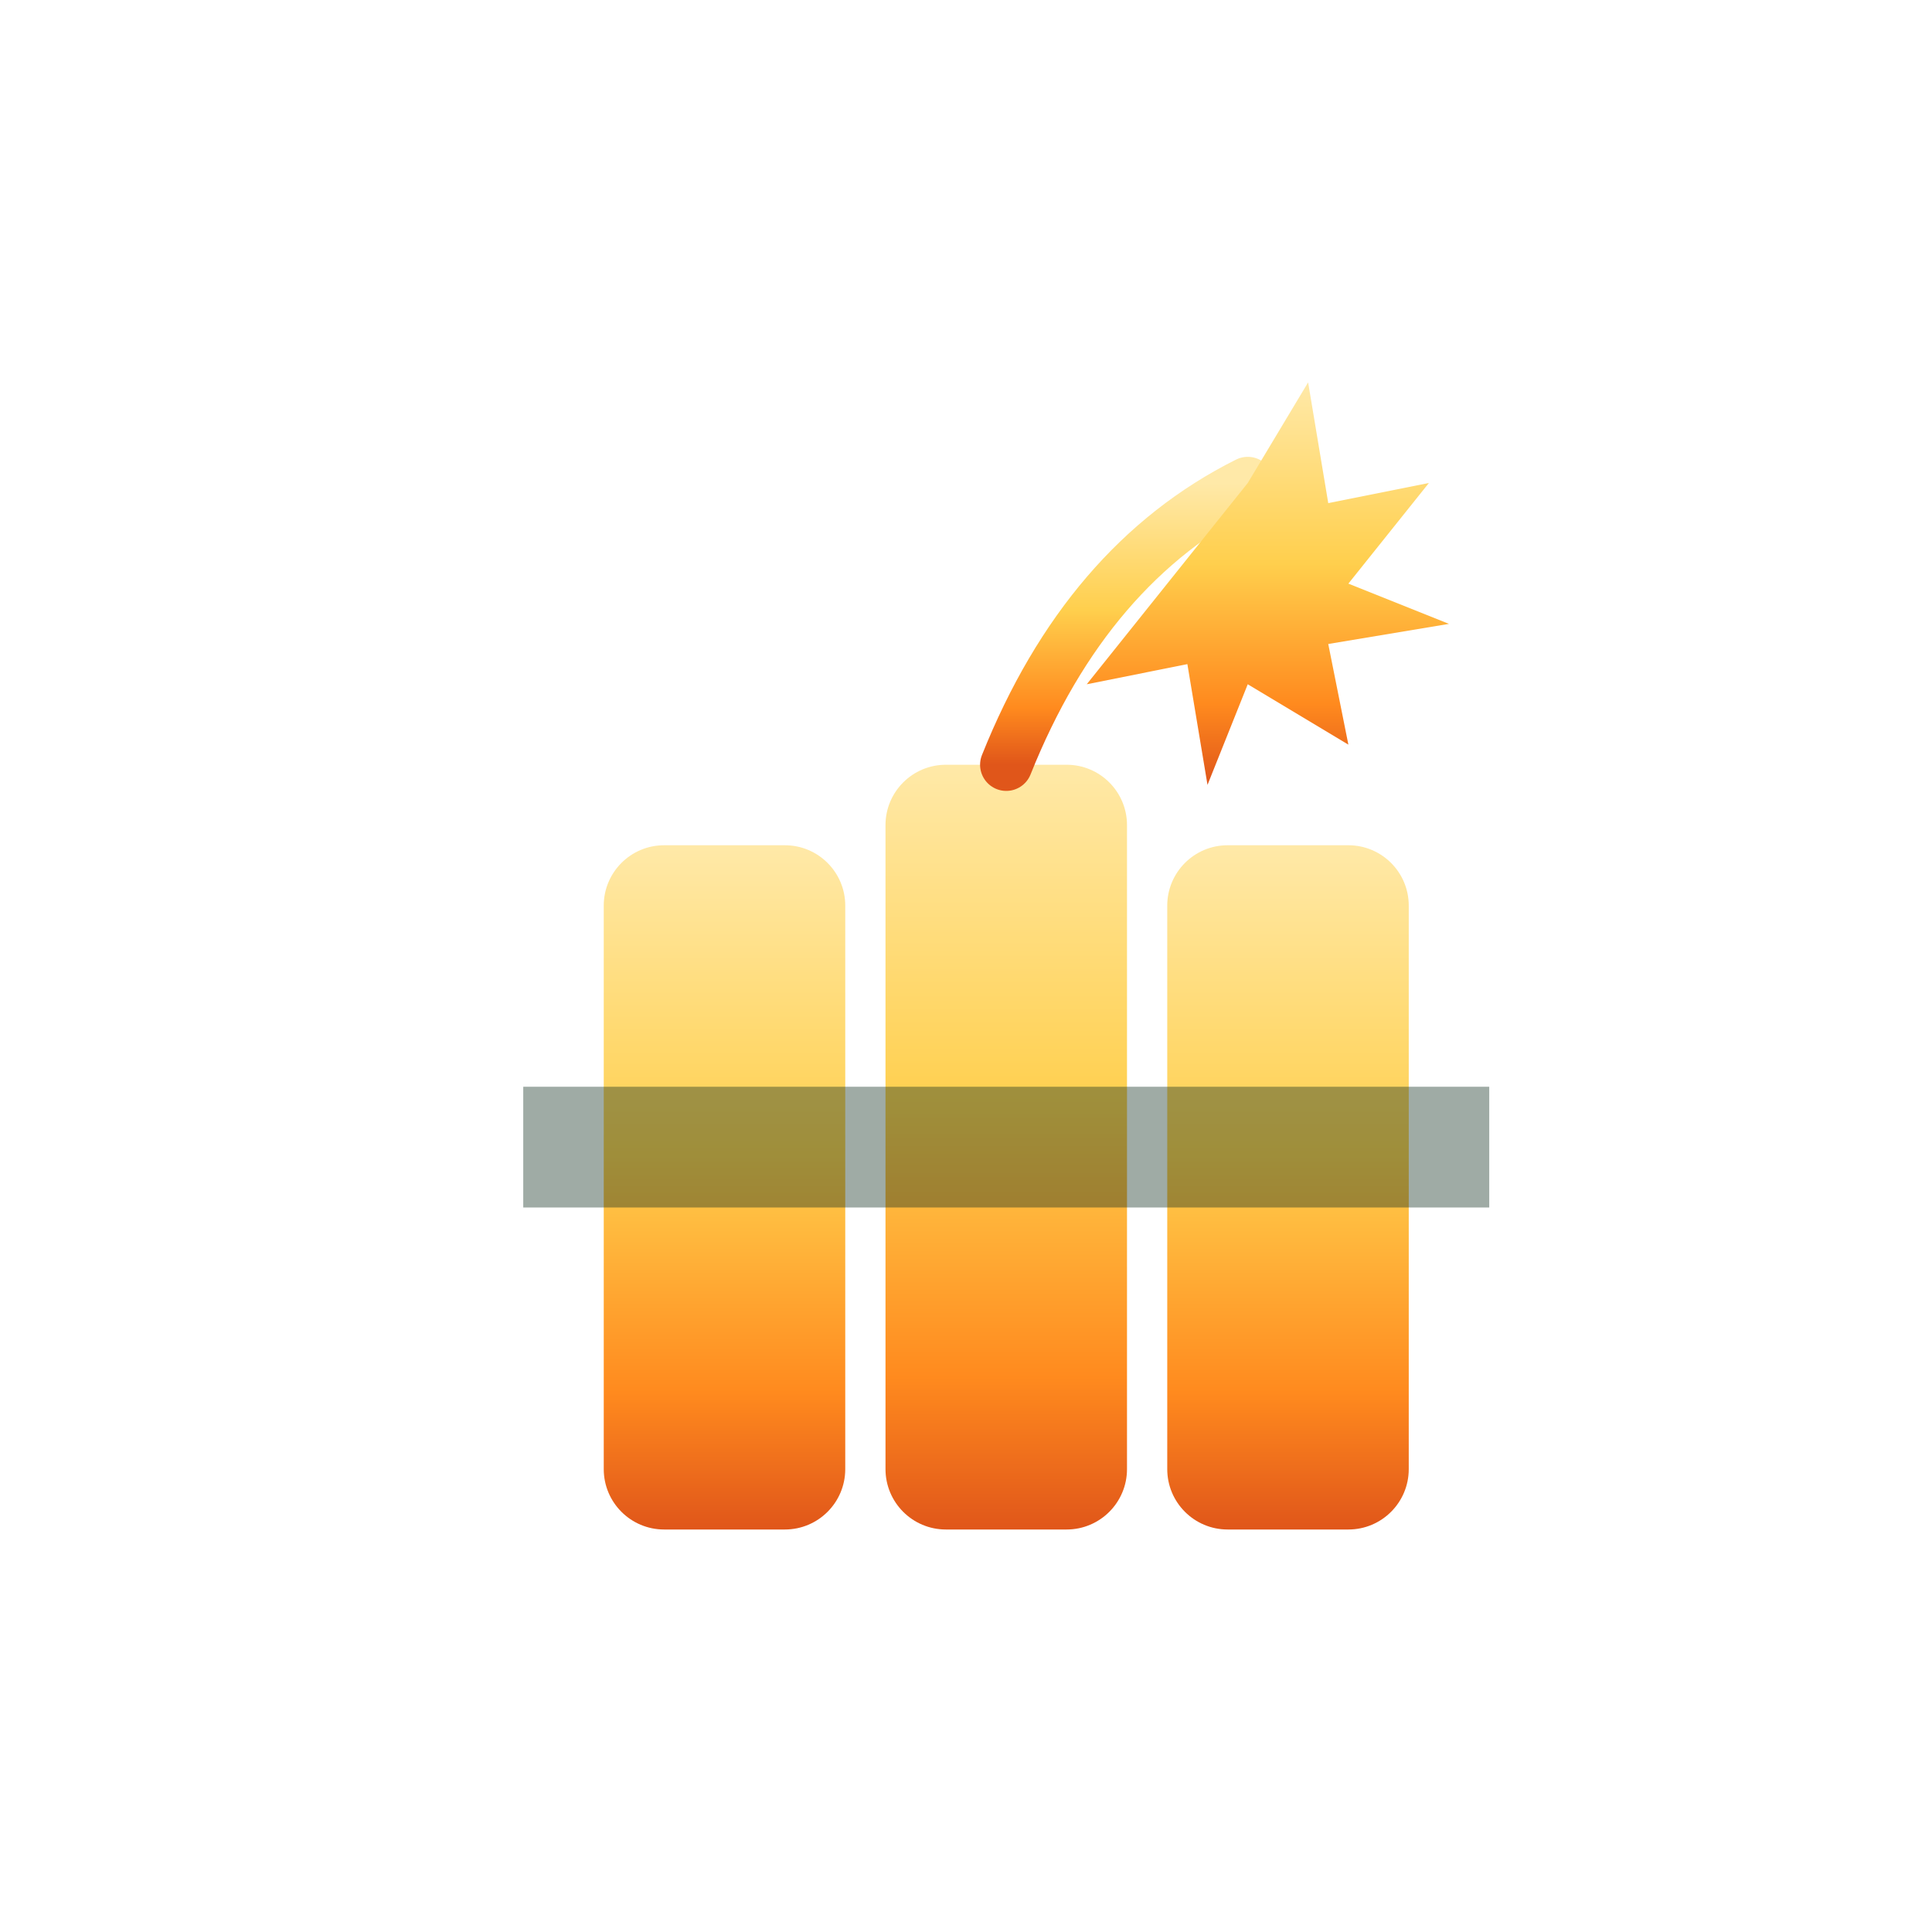
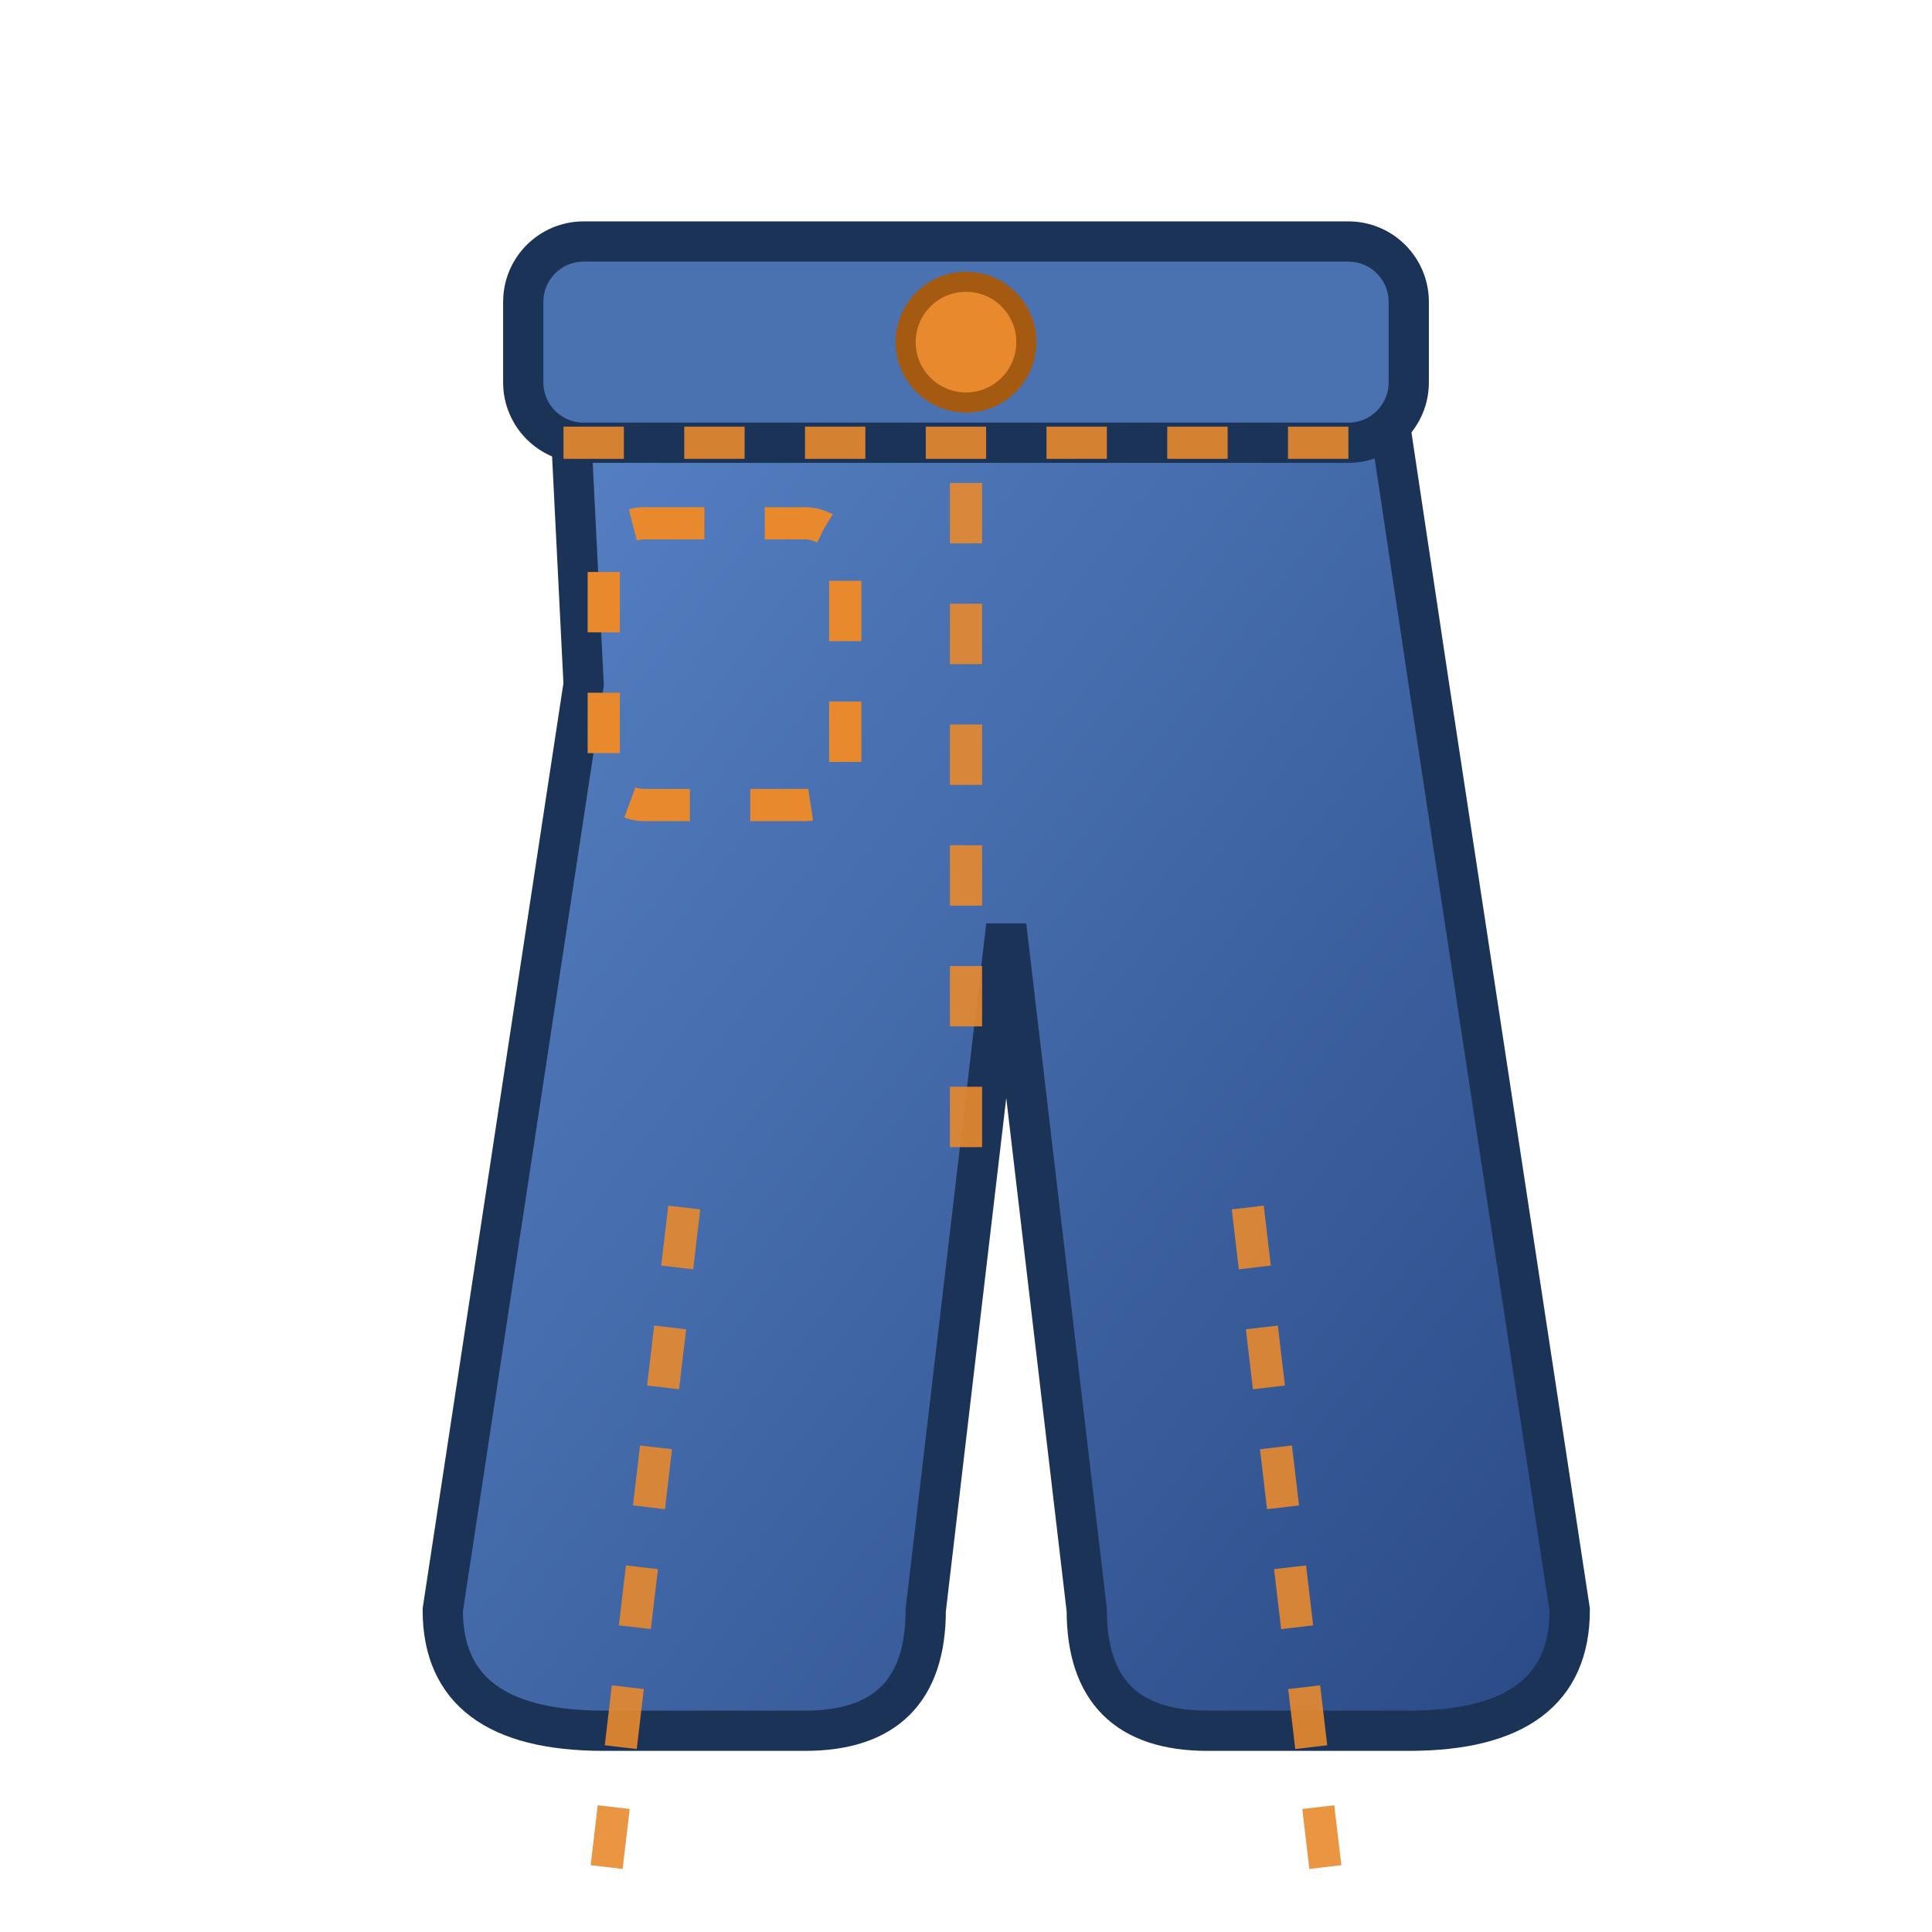
<svg xmlns="http://www.w3.org/2000/svg" viewBox="0 0 96 96" width="96" height="96">
  <defs>
-     <linearGradient id="g" x1="0" y1="0" x2="0" y2="1">
-       <stop offset="0" stop-color="#ffe9a8" />
-       <stop offset=".45" stop-color="#ffcf4d" />
-       <stop offset=".8" stop-color="#ff8a1e" />
-       <stop offset="1" stop-color="#e0561a" />
+     <linearGradient id="j" x1="0" y1="0" x2="1" y2="1">
+       <stop offset="0" stop-color="#5a86c9" />
+       <stop offset="1" stop-color="#2a4a86" />
    </linearGradient>
  </defs>
-   <g fill="url(#g)">
-     <rect x="30" y="42" width="12" height="34" rx="3" />
-     <rect x="44" y="38" width="12" height="38" rx="3" />
-     <rect x="58" y="42" width="12" height="34" rx="3" />
+   <path d="M28 14 h40 l3 20 l7 46 q0 6 -8 6 h-10 q-6 0 -6 -6 l-4 -34 l-4 34 q0 6 -6 6 h-10 q-8 0 -8 -6 l7 -46 Z" fill="url(#j)" stroke="#1c3358" stroke-width="2" />
+   <rect x="26" y="12" width="44" height="10" rx="3" fill="#4a72b0" stroke="#1c3358" stroke-width="2" />
+   <g stroke="#e8892e" stroke-width="1.6" stroke-dasharray="3 3" fill="none" opacity=".9">
+     <path d="M28 22 h40" />
+     <path d="M48 24 v34" />
+     <path d="M34 60 l-4 34" />
+     <path d="M62 60 l4 34" />
  </g>
-   <rect x="26" y="54" width="48" height="6" fill="#0e2c1d" opacity=".4" />
-   <path d="M50 38 Q54 28 62 24" fill="none" stroke="url(#g)" stroke-width="2.6" stroke-linecap="round" />
-   <path d="M62 24 l3 -5 1 6 5 -1 -4 5 5 2 -6 1 1 5 -5 -3 -2 5 -1 -6 -5 1 4 -5 z" fill="url(#g)" />
+   <circle cx="48" cy="17" r="3" fill="#e8892e" stroke="#a55a12" stroke-width="1" />
+   <rect x="30" y="26" width="12" height="14" rx="2" fill="none" stroke="#e8892e" stroke-width="1.6" stroke-dasharray="3 3" />
</svg>
